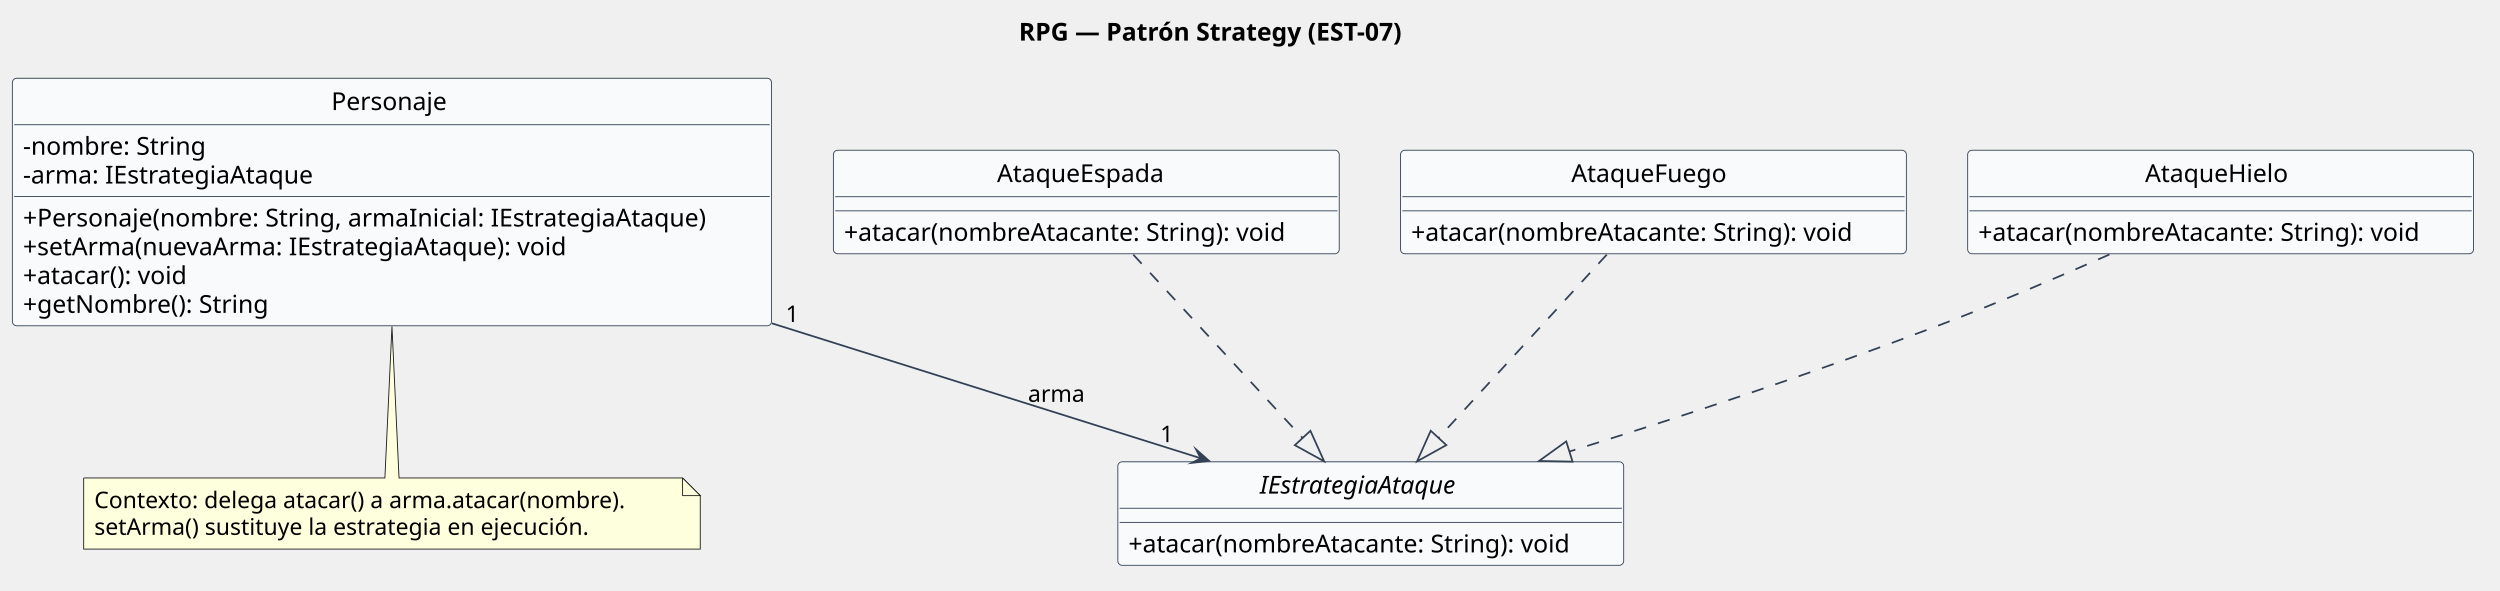
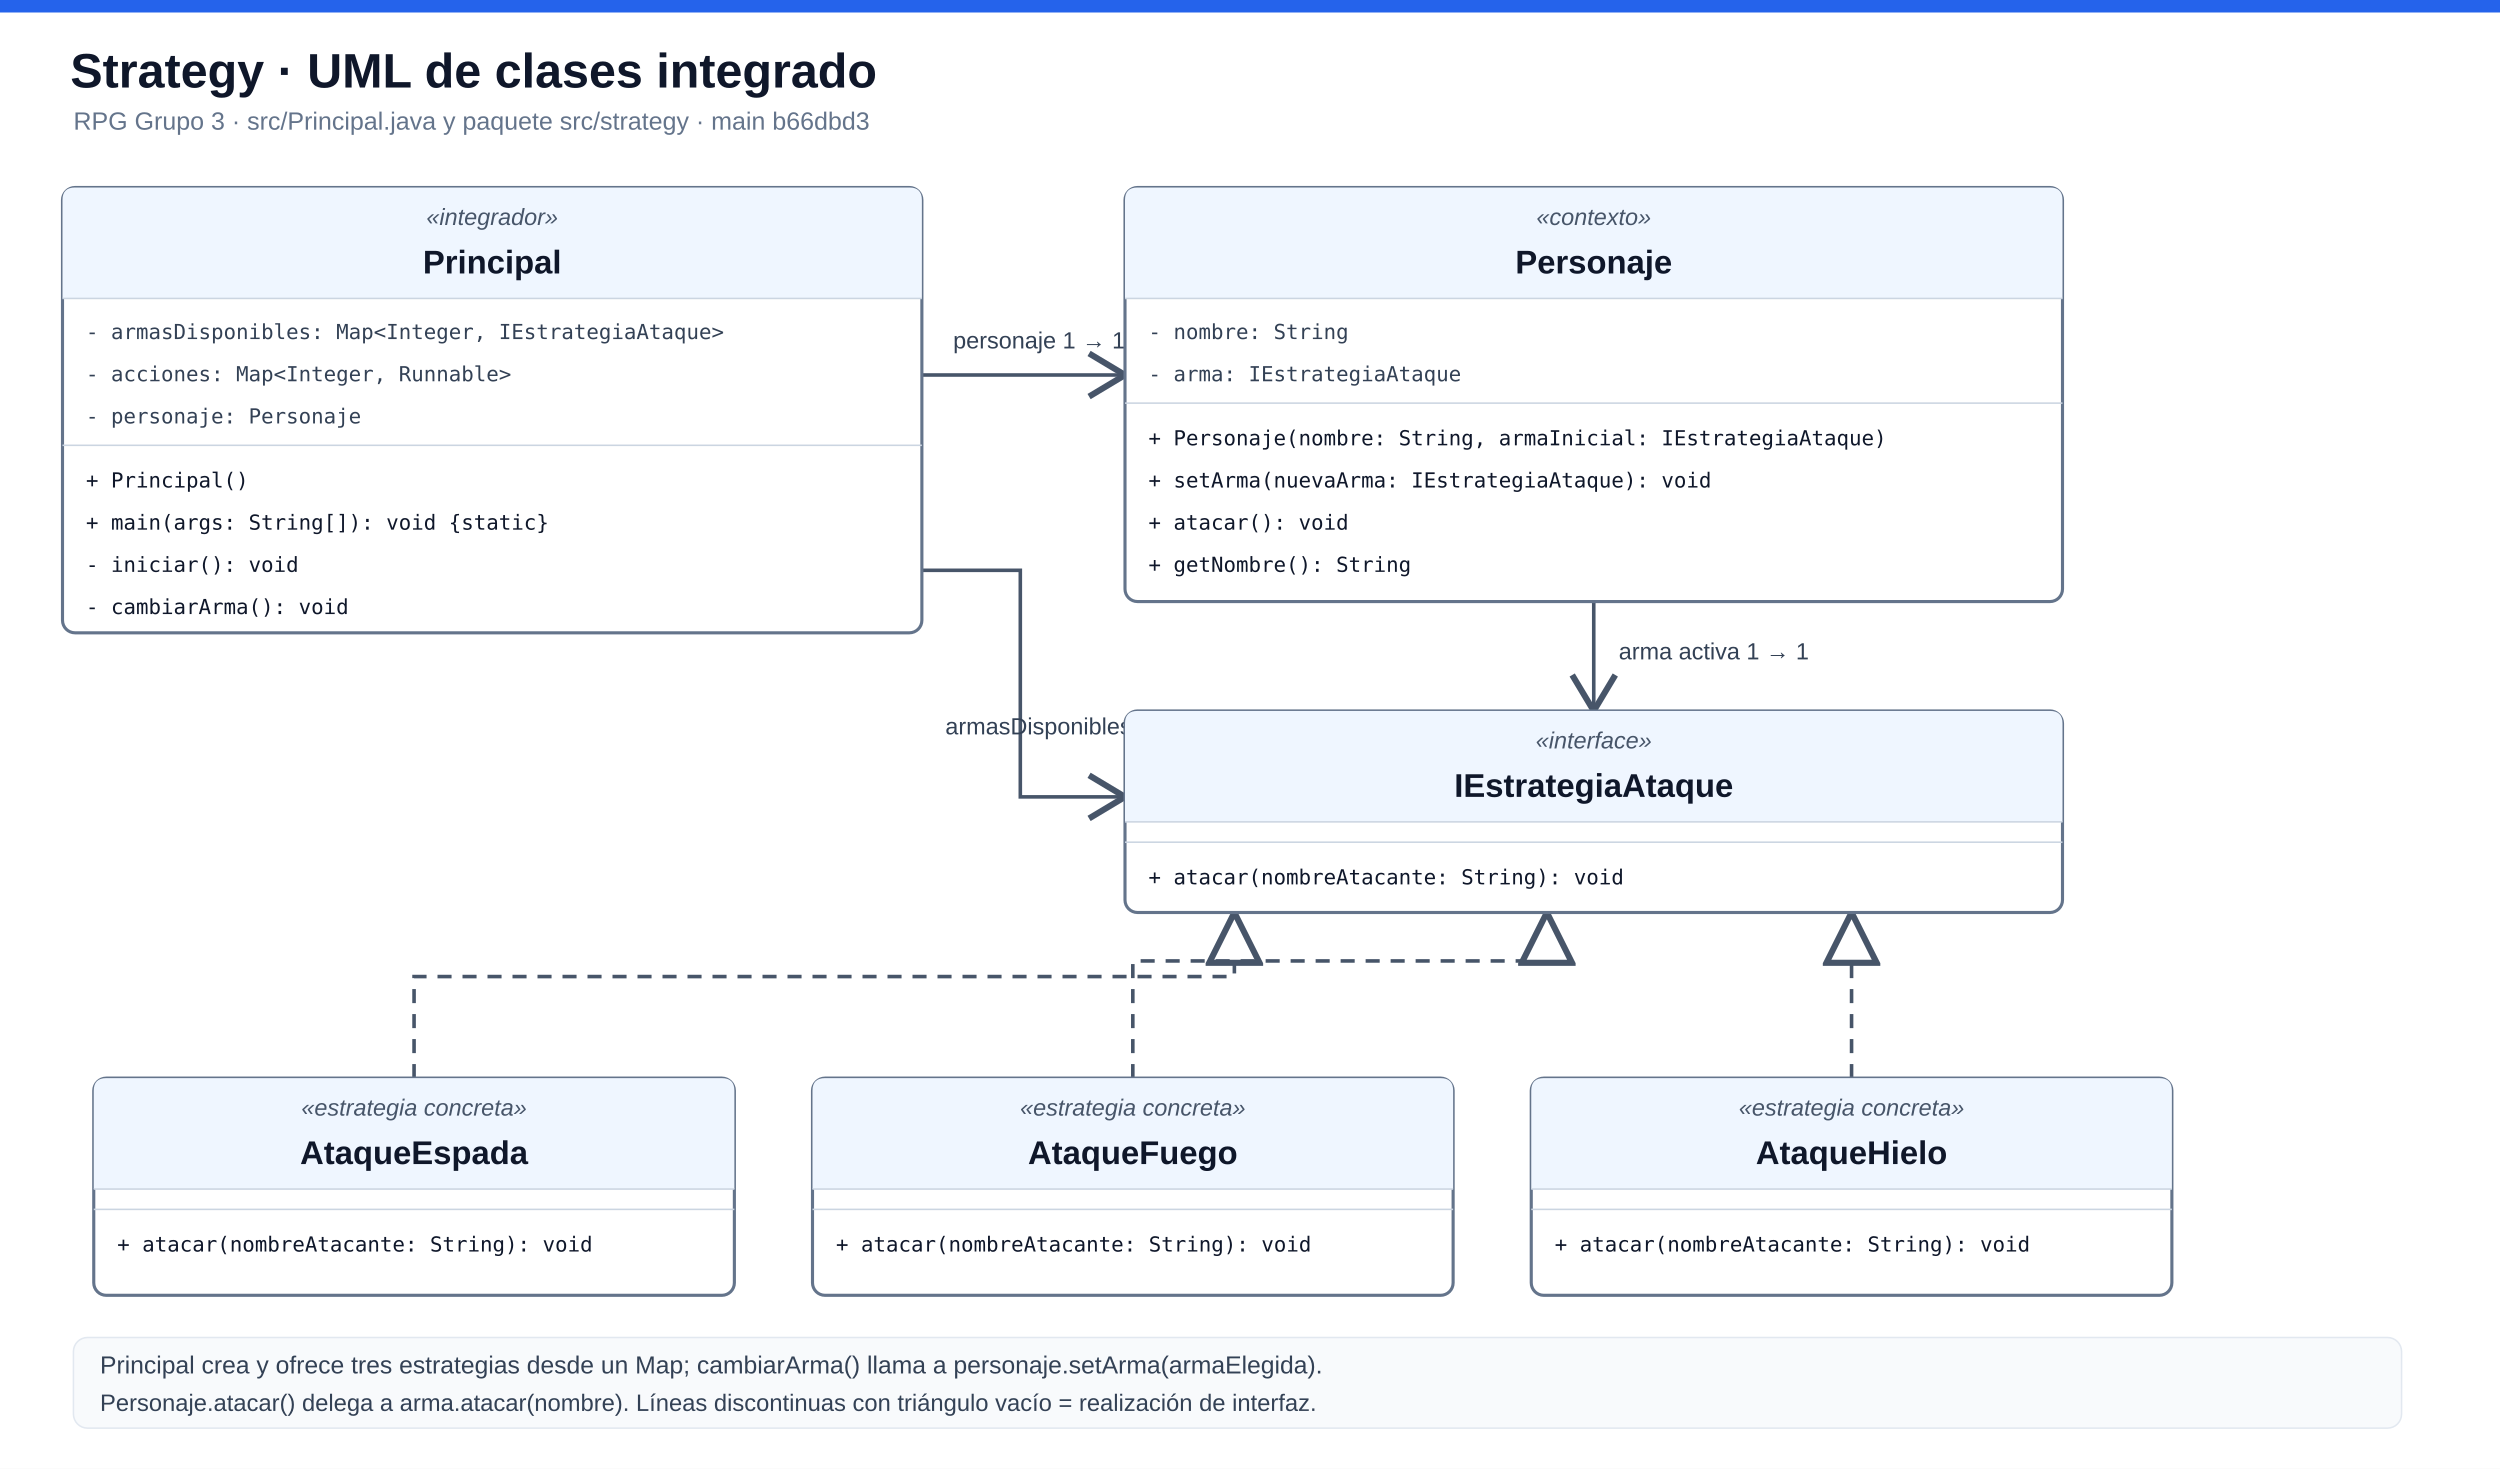
- <svg xmlns="http://www.w3.org/2000/svg" version="1.1" data-diagram-type="CLASS" style="width:1415px;height:334px;background:#FFFFFF;" width="1415px" height="334px" viewBox="0 0 1415 334" zoomAndPan="magnify" preserveAspectRatio="none" contentStyleType="text/css">
-   <defs />
-   <g font-family="sans-serif" lengthAdjust="spacing">
-     <g class="title" data-source-line="1">
-       <text x="576.67" y="22.995" fill="#000" font-size="14" textLength="254.666" font-weight="700">RPG — Patrón Strategy (EST-07)</text>
-     </g>
-     <g class="entity" data-qualified-name="IEstrategiaAtaque" id="ent0001" data-source-line="10">
-       <rect x="632.7" y="261.377" width="286.306" height="58.594" fill="#F8FAFC" style="stroke:#334155;stroke-width:0.5;" rx="2.5" ry="2.5" />
-       <text x="713.068" y="279.372" fill="#000" font-size="14" textLength="125.569" font-style="italic">IEstrategiaAtaque</text>
-       <line x1="633.7" y1="287.674" x2="918.006" y2="287.674" style="stroke:#334155;stroke-width:0.5;" />
-       <line x1="633.7" y1="295.674" x2="918.006" y2="295.674" style="stroke:#334155;stroke-width:0.5;" />
-       <text x="638.7" y="312.669" fill="#000" font-size="14" textLength="274.306">+atacar(nombreAtacante: String): void</text>
-     </g>
-     <g class="entity" data-qualified-name="Personaje" id="ent0002" data-source-line="13">
-       <rect x="7" y="44.297" width="429.696" height="140.078" fill="#F8FAFC" style="stroke:#334155;stroke-width:0.5;" rx="2.5" ry="2.5" />
-       <text x="187.535" y="62.292" fill="#000" font-size="14" textLength="68.626">Personaje</text>
-       <line x1="8" y1="70.594" x2="435.696" y2="70.594" style="stroke:#334155;stroke-width:0.5;" />
-       <text x="13" y="87.589" fill="#000" font-size="14" textLength="110.332">-nombre: String</text>
-       <text x="13" y="103.886" fill="#000" font-size="14" textLength="176.34">-arma: IEstrategiaAtaque</text>
-       <line x1="8" y1="111.188" x2="435.696" y2="111.188" style="stroke:#334155;stroke-width:0.5;" />
-       <text x="13" y="128.183" fill="#000" font-size="14" textLength="417.696">+Personaje(nombre: String, armaInicial: IEstrategiaAtaque)</text>
-       <text x="13" y="144.479" fill="#000" font-size="14" textLength="335.904">+setArma(nuevaArma: IEstrategiaAtaque): void</text>
-       <text x="13" y="160.776" fill="#000" font-size="14" textLength="106.128">+atacar(): void</text>
-       <text x="13" y="177.073" fill="#000" font-size="14" textLength="152.523">+getNombre(): String</text>
-     </g>
-     <g class="entity" data-qualified-name="AtaqueEspada" id="ent0003" data-source-line="21">
-       <rect x="471.7" y="85.037" width="286.306" height="58.594" fill="#F8FAFC" style="stroke:#334155;stroke-width:0.5;" rx="2.5" ry="2.5" />
-       <text x="564.308" y="103.032" fill="#000" font-size="14" textLength="101.09">AtaqueEspada</text>
-       <line x1="472.7" y1="111.334" x2="757.006" y2="111.334" style="stroke:#334155;stroke-width:0.5;" />
-       <line x1="472.7" y1="119.334" x2="757.006" y2="119.334" style="stroke:#334155;stroke-width:0.5;" />
-       <text x="477.7" y="136.329" fill="#000" font-size="14" textLength="274.306">+atacar(nombreAtacante: String): void</text>
-     </g>
-     <g class="entity" data-qualified-name="AtaqueFuego" id="ent0004" data-source-line="24">
-       <rect x="792.7" y="85.037" width="286.306" height="58.594" fill="#F8FAFC" style="stroke:#334155;stroke-width:0.5;" rx="2.5" ry="2.5" />
-       <text x="889.348" y="103.032" fill="#000" font-size="14" textLength="93.01">AtaqueFuego</text>
-       <line x1="793.7" y1="111.334" x2="1078.006" y2="111.334" style="stroke:#334155;stroke-width:0.5;" />
-       <line x1="793.7" y1="119.334" x2="1078.006" y2="119.334" style="stroke:#334155;stroke-width:0.5;" />
-       <text x="798.7" y="136.329" fill="#000" font-size="14" textLength="274.306">+atacar(nombreAtacante: String): void</text>
-     </g>
-     <g class="entity" data-qualified-name="AtaqueHielo" id="ent0005" data-source-line="27">
-       <rect x="1113.7" y="85.037" width="286.306" height="58.594" fill="#F8FAFC" style="stroke:#334155;stroke-width:0.5;" rx="2.5" ry="2.5" />
-       <text x="1214.101" y="103.032" fill="#000" font-size="14" textLength="85.504">AtaqueHielo</text>
-       <line x1="1114.7" y1="111.334" x2="1399.006" y2="111.334" style="stroke:#334155;stroke-width:0.5;" />
-       <line x1="1114.7" y1="119.334" x2="1399.006" y2="119.334" style="stroke:#334155;stroke-width:0.5;" />
-       <text x="1119.7" y="136.329" fill="#000" font-size="14" textLength="274.306">+atacar(nombreAtacante: String): void</text>
-     </g>
-     <g class="entity" data-qualified-name="GMN10" id="ent0011" data-source-line="37">
-       <path d="M47.36,270.537 L47.36,310.803 A0,0 0 0 0 47.36,310.803 L396.343,310.803 A0,0 0 0 0 396.343,310.803 L396.343,280.537 L386.343,270.537 L225.85,270.537 L221.85,184.737 L217.85,270.537 L47.36,270.537 A0,0 0 0 0 47.36,270.537" style="stroke:#181818;stroke-width:0.5;" fill="#FEFFDD" />
-       <path d="M386.343,270.537 L386.343,280.537 L396.343,280.537 L386.343,270.537" style="stroke:#181818;stroke-width:0.5;" fill="#FEFFDD" />
-       <text x="53.36" y="287.604" fill="#000" font-size="13" textLength="327.983">Contexto: delega atacar() a arma.atacar(nombre).</text>
-       <text x="53.36" y="302.737" fill="#000" font-size="13" textLength="305.062">setArma() sustituye la estrategia en ejecución.</text>
-     </g>
-     <g class="link" data-entity-1="ent0002" data-entity-2="ent0001" id="lnk6" data-source-line="31" data-link-type="dependency">
-       <path d="M436.83,182.987 C522.75,210.027 612.3,238.206 679.59,259.376" style="stroke:#334155;stroke-width:1;" fill="none" id="Personaje-to-IEstrategiaAtaque" codeLine="31" />
-       <polygon points="684.36,260.877,676.975,254.36,679.59,259.376,674.574,261.992,684.36,260.877" fill="#334155" style="stroke:#334155;stroke-width:1;stroke-linejoin:miter;stroke-miterlimit:10;" />
-       <text x="581.85" y="227.444" fill="#000" font-size="13" textLength="33.941">arma</text>
-       <text x="444.705" y="182.254" fill="#000" font-size="13">1</text>
-       <text x="656.693" y="250.265" fill="#000" font-size="13">1</text>
-     </g>
-     <g class="link" data-entity-1="ent0003" data-entity-2="ent0001" id="lnk7" data-source-line="32" data-link-type="extension">
-       <path d="M641.43,144.127 C671.35,176.517 707.446,215.615 737.276,247.905" style="stroke:#334155;stroke-width:1;stroke-dasharray:7,7;" fill="none" id="AtaqueEspada-to-IEstrategiaAtaque" codeLine="32" />
-       <polygon points="749.49,261.127,741.683,243.834,732.868,251.977,749.49,261.127" fill="none" style="stroke:#334155;stroke-width:1;stroke-linejoin:miter;stroke-miterlimit:10;" />
-     </g>
-     <g class="link" data-entity-1="ent0004" data-entity-2="ent0001" id="lnk8" data-source-line="33" data-link-type="extension">
-       <path d="M909.43,144.127 C879.69,176.517 843.852,215.576 814.212,247.866" style="stroke:#334155;stroke-width:1;stroke-dasharray:7,7;" fill="none" id="AtaqueFuego-to-IEstrategiaAtaque" codeLine="33" />
-       <polygon points="802.04,261.127,818.632,251.924,809.792,243.809,802.04,261.127" fill="none" style="stroke:#334155;stroke-width:1;stroke-linejoin:miter;stroke-miterlimit:10;" />
-     </g>
-     <g class="link" data-entity-1="ent0005" data-entity-2="ent0001" id="lnk9" data-source-line="34" data-link-type="extension">
-       <path d="M1193.93,144.047 C1164.67,156.997 1129.24,172.097 1096.85,184.377 C1021.85,212.787 952.567,235.548 888.277,255.558" style="stroke:#334155;stroke-width:1;stroke-dasharray:7,7;" fill="none" id="AtaqueHielo-to-IEstrategiaAtaque" codeLine="34" />
-       <polygon points="871.09,260.907,890.06,261.286,886.494,249.829,871.09,260.907" fill="none" style="stroke:#334155;stroke-width:1;stroke-linejoin:miter;stroke-miterlimit:10;" />
-     </g>
-   </g>
+ <svg xmlns="http://www.w3.org/2000/svg" width="1600" height="940" viewBox="0 0 1600 940" role="img" aria-label="Strategy · UML de clases integrado">
+   <defs>
+     <marker id="open" markerWidth="14" markerHeight="14" refX="11" refY="7" orient="auto">
+       <path d="M1 1 L11 7 L1 13" fill="none" stroke="#475569" stroke-width="1.7" />
+     </marker>
+     <marker id="triangle" markerWidth="16" markerHeight="16" refX="15" refY="8" orient="auto">
+       <path d="M1 1 L15 8 L1 15 Z" fill="#fff" stroke="#475569" stroke-width="1.7" />
+     </marker>
+     <marker id="diamond" markerWidth="18" markerHeight="18" refX="16" refY="9" orient="auto">
+       <path d="M1 9 L9 2 L17 9 L9 16 Z" fill="#fff" stroke="#475569" stroke-width="1.7" />
+     </marker>
+   </defs>
+   <rect width="1600" height="940" fill="#fff" />
+   <rect width="1600" height="8" fill="#2563eb" />
+   <text x="45" y="56" font-family="Arial,sans-serif" font-size="31" font-weight="700" fill="#0f172a">Strategy · UML de clases integrado</text>
+   <text x="47" y="83" font-family="Arial,sans-serif" font-size="16" fill="#64748b">RPG Grupo 3 · src/Principal.java y paquete src/strategy · main b66dbd3</text>
+   <path d="M590 240 H720" fill="none" stroke="#475569" stroke-width="2.3" marker-end="url(#open)" />
+   <text x="610" y="223" font-family="Arial,sans-serif" font-size="15" font-weight="normal" fill="#334155">personaje 1 → 1</text>
+   <path d="M1020 385 V455" fill="none" stroke="#475569" stroke-width="2.3" marker-end="url(#open)" />
+   <text x="1036" y="422" font-family="Arial,sans-serif" font-size="15" font-weight="normal" fill="#334155">arma activa 1 → 1</text>
+   <path d="M590 365 H653 V510 H720" fill="none" stroke="#475569" stroke-width="2.3" marker-end="url(#open)" />
+   <text x="605" y="470" font-family="Arial,sans-serif" font-size="15" font-weight="normal" fill="#334155">armasDisponibles 0..*</text>
+   <path d="M265 690 V625 H790 V584" fill="none" stroke="#475569" stroke-width="2.3" stroke-dasharray="9 7" marker-end="url(#triangle)" />
+   <path d="M725 690 V615 H990 V584" fill="none" stroke="#475569" stroke-width="2.3" stroke-dasharray="9 7" marker-end="url(#triangle)" />
+   <path d="M1185 690 V584" fill="none" stroke="#475569" stroke-width="2.3" stroke-dasharray="9 7" marker-end="url(#triangle)" />
+   <rect x="40" y="120" width="550" height="285" rx="8" fill="#fff" stroke="#64748b" stroke-width="2" />
+   <path d="M48 120 H582 Q590 120 590 128 V191 H40 V128 Q40 120 48 120" fill="#eff6ff" />
+   <line x1="40" y1="191" x2="590" y2="191" stroke="#cbd5e1" />
+   <text x="315" y="144" text-anchor="middle" font-size="15" font-family="Arial,sans-serif" font-style="italic" fill="#475569">«integrador»</text>
+   <text x="315" y="175" text-anchor="middle" font-size="21" font-family="Arial,sans-serif" font-weight="700" fill="#0f172a">Principal</text>
+   <text x="55" y="217" font-family="DejaVu Sans Mono,monospace" font-size="13.3" fill="#334155">- armasDisponibles: Map&lt;Integer, IEstrategiaAtaque&gt;</text>
+   <text x="55" y="244" font-family="DejaVu Sans Mono,monospace" font-size="13.3" fill="#334155">- acciones: Map&lt;Integer, Runnable&gt;</text>
+   <text x="55" y="271" font-family="DejaVu Sans Mono,monospace" font-size="13.3" fill="#334155">- personaje: Personaje</text>
+   <line x1="40" y1="285" x2="590" y2="285" stroke="#cbd5e1" />
+   <text x="55" y="312" font-family="DejaVu Sans Mono,monospace" font-size="13.3" fill="#0f172a">+ Principal()</text>
+   <text x="55" y="339" font-family="DejaVu Sans Mono,monospace" font-size="13.3" fill="#0f172a">+ main(args: String[]): void {static}</text>
+   <text x="55" y="366" font-family="DejaVu Sans Mono,monospace" font-size="13.3" fill="#0f172a">- iniciar(): void</text>
+   <text x="55" y="393" font-family="DejaVu Sans Mono,monospace" font-size="13.3" fill="#0f172a">- cambiarArma(): void</text>
+   <rect x="720" y="120" width="600" height="265" rx="8" fill="#fff" stroke="#64748b" stroke-width="2" />
+   <path d="M728 120 H1312 Q1320 120 1320 128 V191 H720 V128 Q720 120 728 120" fill="#eff6ff" />
+   <line x1="720" y1="191" x2="1320" y2="191" stroke="#cbd5e1" />
+   <text x="1020" y="144" text-anchor="middle" font-size="15" font-family="Arial,sans-serif" font-style="italic" fill="#475569">«contexto»</text>
+   <text x="1020" y="175" text-anchor="middle" font-size="21" font-family="Arial,sans-serif" font-weight="700" fill="#0f172a">Personaje</text>
+   <text x="735" y="217" font-family="DejaVu Sans Mono,monospace" font-size="13.3" fill="#334155">- nombre: String</text>
+   <text x="735" y="244" font-family="DejaVu Sans Mono,monospace" font-size="13.3" fill="#334155">- arma: IEstrategiaAtaque</text>
+   <line x1="720" y1="258" x2="1320" y2="258" stroke="#cbd5e1" />
+   <text x="735" y="285" font-family="DejaVu Sans Mono,monospace" font-size="13.3" fill="#0f172a">+ Personaje(nombre: String, armaInicial: IEstrategiaAtaque)</text>
+   <text x="735" y="312" font-family="DejaVu Sans Mono,monospace" font-size="13.3" fill="#0f172a">+ setArma(nuevaArma: IEstrategiaAtaque): void</text>
+   <text x="735" y="339" font-family="DejaVu Sans Mono,monospace" font-size="13.3" fill="#0f172a">+ atacar(): void</text>
+   <text x="735" y="366" font-family="DejaVu Sans Mono,monospace" font-size="13.3" fill="#0f172a">+ getNombre(): String</text>
+   <rect x="720" y="455" width="600" height="129" rx="8" fill="#fff" stroke="#64748b" stroke-width="2" />
+   <path d="M728 455 H1312 Q1320 455 1320 463 V526 H720 V463 Q720 455 728 455" fill="#eff6ff" />
+   <line x1="720" y1="526" x2="1320" y2="526" stroke="#cbd5e1" />
+   <text x="1020" y="479" text-anchor="middle" font-size="15" font-family="Arial,sans-serif" font-style="italic" fill="#475569">«interface»</text>
+   <text x="1020" y="510" text-anchor="middle" font-size="21" font-family="Arial,sans-serif" font-weight="700" fill="#0f172a">IEstrategiaAtaque</text>
+   <line x1="720" y1="539" x2="1320" y2="539" stroke="#cbd5e1" />
+   <text x="735" y="566" font-family="DejaVu Sans Mono,monospace" font-size="13.3" fill="#0f172a">+ atacar(nombreAtacante: String): void</text>
+   <rect x="60" y="690" width="410" height="139" rx="8" fill="#fff" stroke="#64748b" stroke-width="2" />
+   <path d="M68 690 H462 Q470 690 470 698 V761 H60 V698 Q60 690 68 690" fill="#eff6ff" />
+   <line x1="60" y1="761" x2="470" y2="761" stroke="#cbd5e1" />
+   <text x="265" y="714" text-anchor="middle" font-size="15" font-family="Arial,sans-serif" font-style="italic" fill="#475569">«estrategia concreta»</text>
+   <text x="265" y="745" text-anchor="middle" font-size="21" font-family="Arial,sans-serif" font-weight="700" fill="#0f172a">AtaqueEspada</text>
+   <line x1="60" y1="774" x2="470" y2="774" stroke="#cbd5e1" />
+   <text x="75" y="801" font-family="DejaVu Sans Mono,monospace" font-size="13.3" fill="#0f172a">+ atacar(nombreAtacante: String): void</text>
+   <rect x="520" y="690" width="410" height="139" rx="8" fill="#fff" stroke="#64748b" stroke-width="2" />
+   <path d="M528 690 H922 Q930 690 930 698 V761 H520 V698 Q520 690 528 690" fill="#eff6ff" />
+   <line x1="520" y1="761" x2="930" y2="761" stroke="#cbd5e1" />
+   <text x="725" y="714" text-anchor="middle" font-size="15" font-family="Arial,sans-serif" font-style="italic" fill="#475569">«estrategia concreta»</text>
+   <text x="725" y="745" text-anchor="middle" font-size="21" font-family="Arial,sans-serif" font-weight="700" fill="#0f172a">AtaqueFuego</text>
+   <line x1="520" y1="774" x2="930" y2="774" stroke="#cbd5e1" />
+   <text x="535" y="801" font-family="DejaVu Sans Mono,monospace" font-size="13.3" fill="#0f172a">+ atacar(nombreAtacante: String): void</text>
+   <rect x="980" y="690" width="410" height="139" rx="8" fill="#fff" stroke="#64748b" stroke-width="2" />
+   <path d="M988 690 H1382 Q1390 690 1390 698 V761 H980 V698 Q980 690 988 690" fill="#eff6ff" />
+   <line x1="980" y1="761" x2="1390" y2="761" stroke="#cbd5e1" />
+   <text x="1185" y="714" text-anchor="middle" font-size="15" font-family="Arial,sans-serif" font-style="italic" fill="#475569">«estrategia concreta»</text>
+   <text x="1185" y="745" text-anchor="middle" font-size="21" font-family="Arial,sans-serif" font-weight="700" fill="#0f172a">AtaqueHielo</text>
+   <line x1="980" y1="774" x2="1390" y2="774" stroke="#cbd5e1" />
+   <text x="995" y="801" font-family="DejaVu Sans Mono,monospace" font-size="13.3" fill="#0f172a">+ atacar(nombreAtacante: String): void</text>
+   <rect x="47" y="856" width="1490" height="58" rx="9" fill="#f8fafc" stroke="#e2e8f0" />
+   <text x="64" y="879" font-family="Arial,sans-serif" font-size="15.8" font-weight="normal" fill="#334155">Principal crea y ofrece tres estrategias desde un Map; cambiarArma() llama a personaje.setArma(armaElegida).</text>
+   <text x="64" y="903" font-family="Arial,sans-serif" font-size="15.2" font-weight="normal" fill="#334155">Personaje.atacar() delega a arma.atacar(nombre). Líneas discontinuas con triángulo vacío = realización de interfaz.</text>
</svg>
